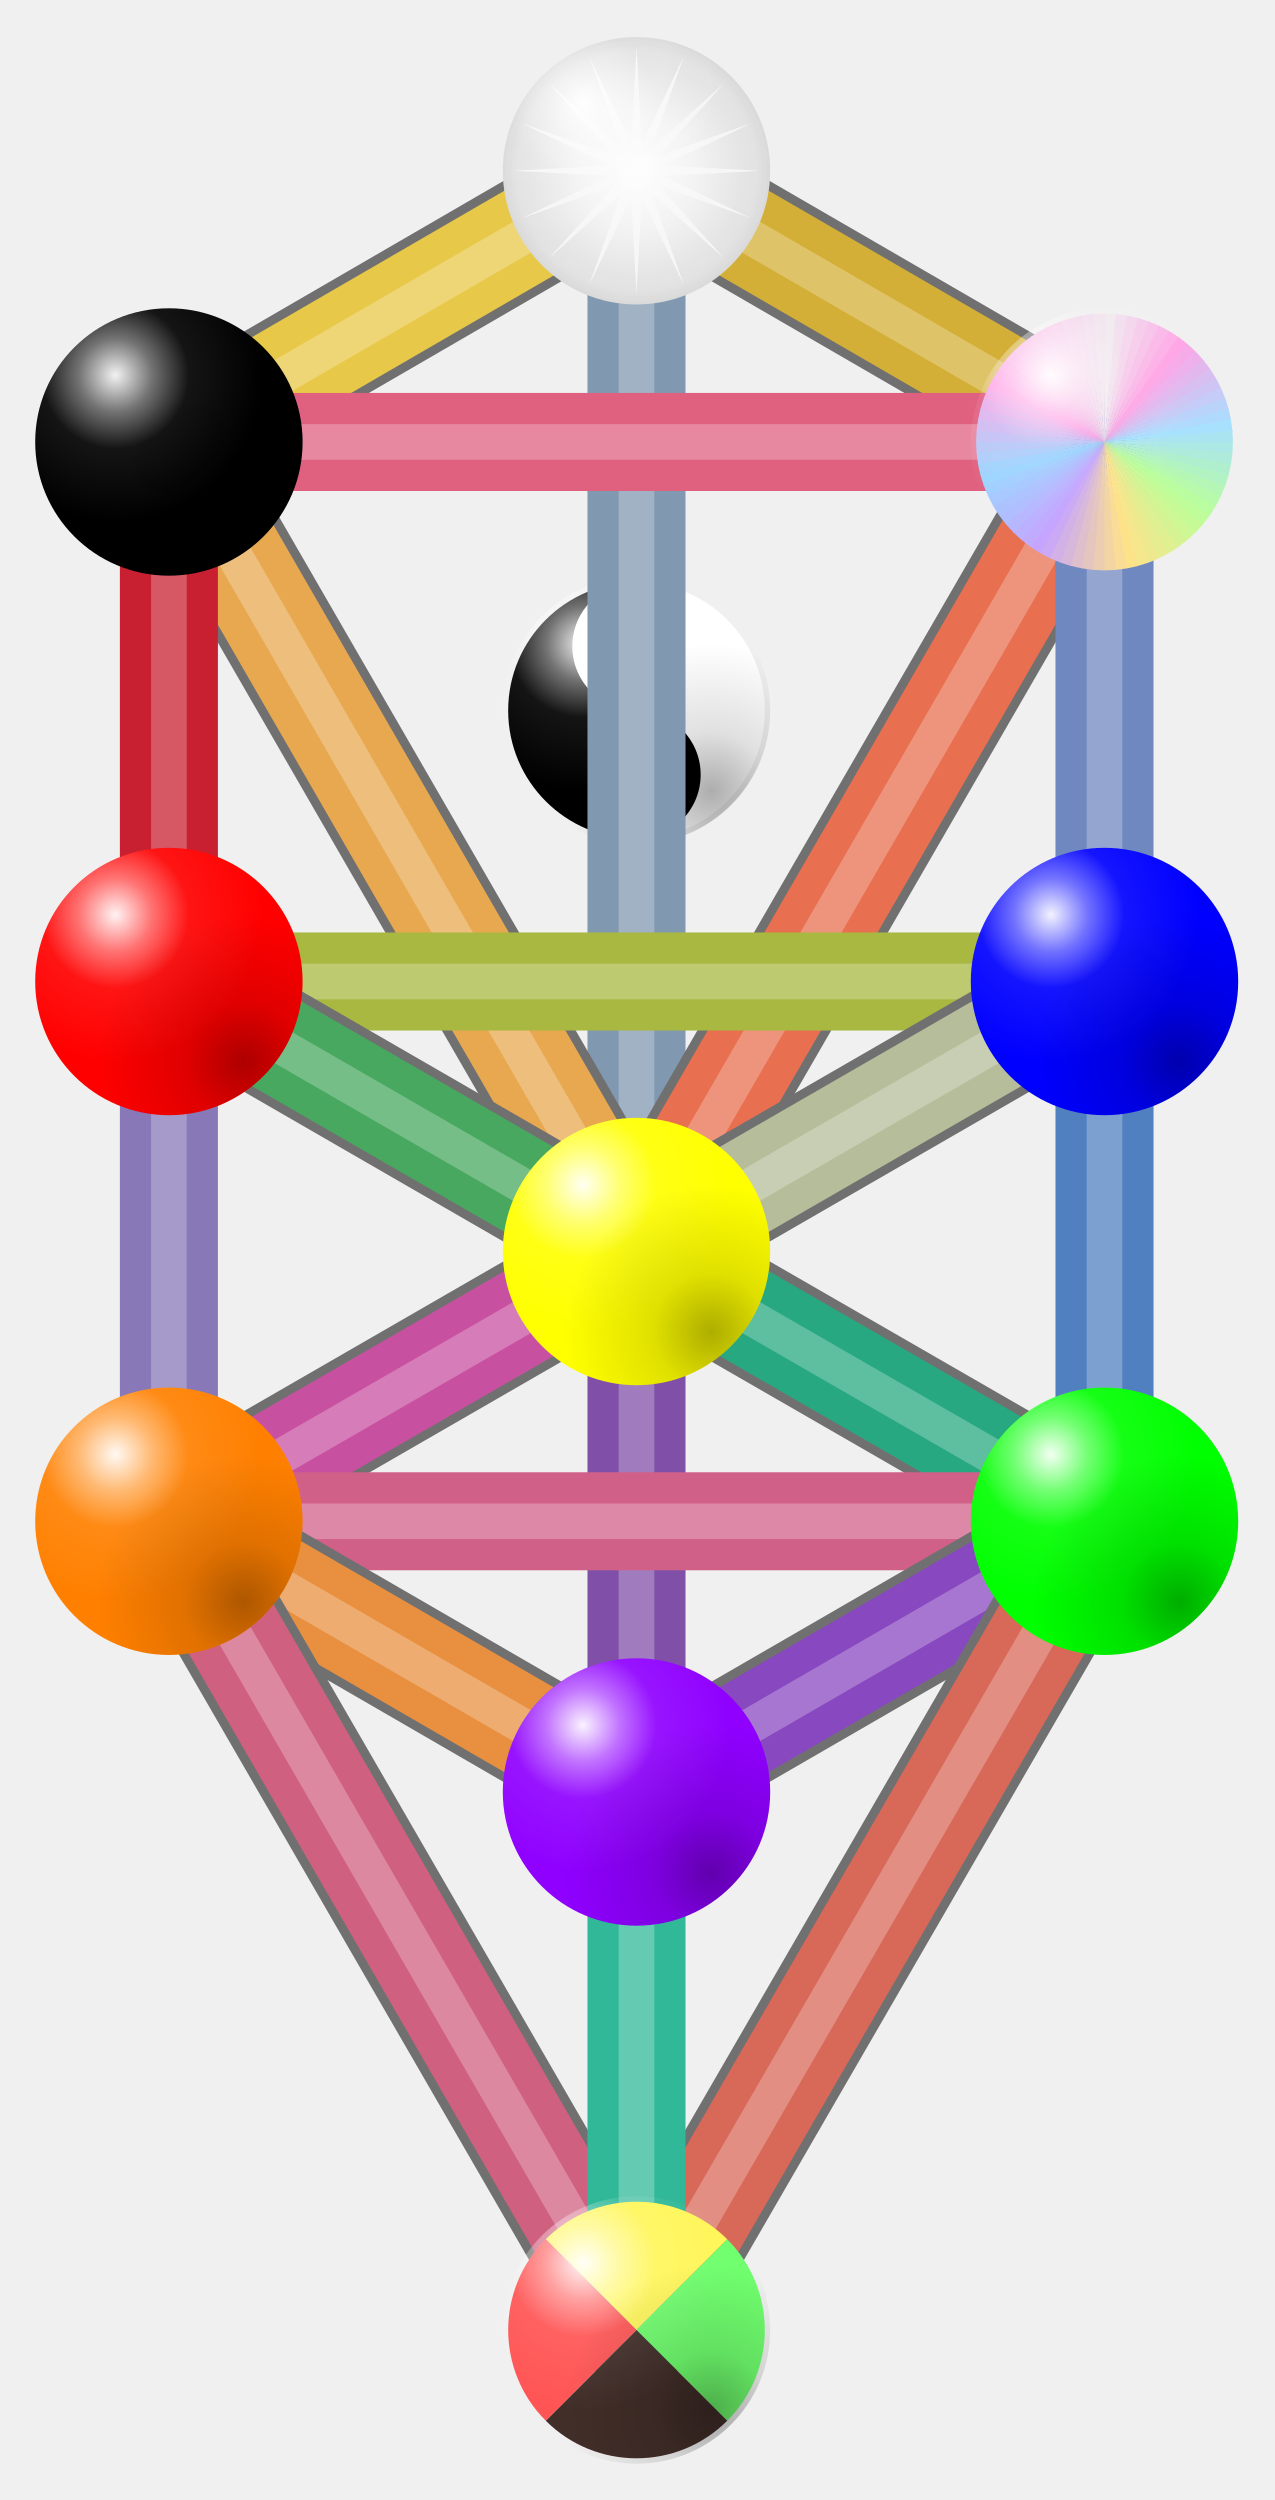
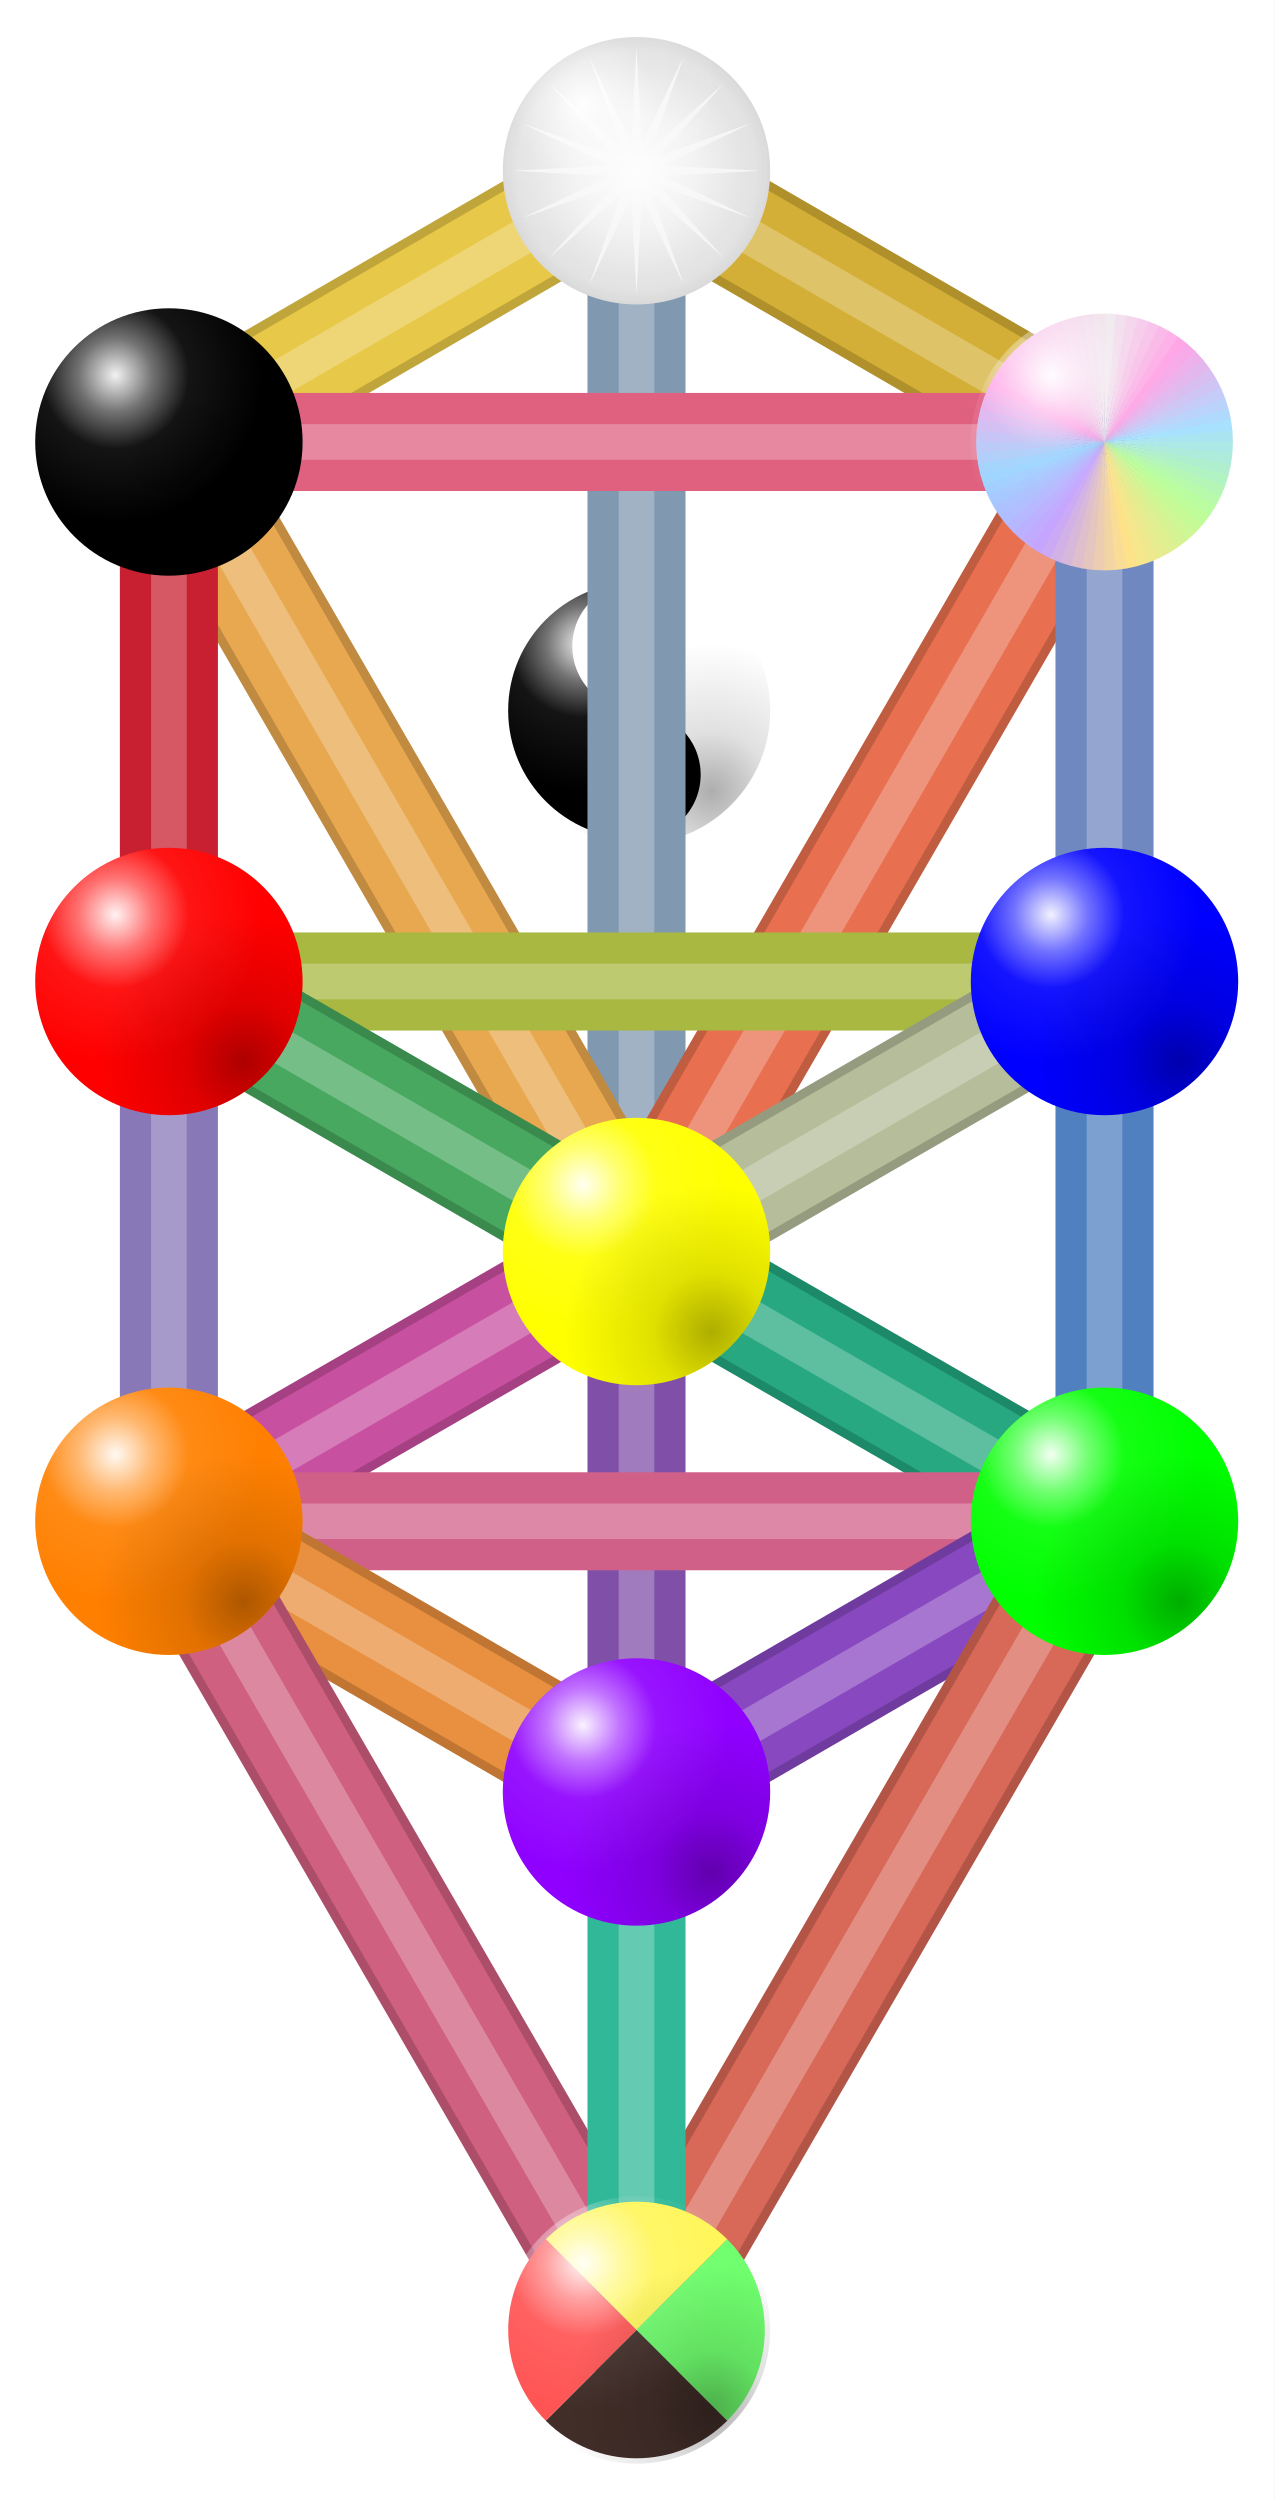
<svg xmlns="http://www.w3.org/2000/svg" viewBox="0 0 286 561" preserveAspectRatio="xMidYMid meet">
  <defs>
    <filter id="pathDarken">
      <feComponentTransfer>
        <feFuncR type="linear" slope="0.65" />
        <feFuncG type="linear" slope="0.65" />
        <feFuncB type="linear" slope="0.65" />
      </feComponentTransfer>
    </filter>
    <radialGradient id="spec-kether" cx="30%" cy="25%" r="55%" fx="30%" fy="25%">
      <stop offset="0%" stop-color="white" stop-opacity="0.95" />
      <stop offset="25%" stop-color="white" stop-opacity="0.45" />
      <stop offset="50%" stop-color="white" stop-opacity="0.08" />
      <stop offset="100%" stop-color="white" stop-opacity="0" />
    </radialGradient>
    <radialGradient id="shad-kether" cx="78%" cy="80%" r="55%" fx="78%" fy="80%">
      <stop offset="0%" stop-color="black" stop-opacity="0.32" />
      <stop offset="40%" stop-color="black" stop-opacity="0.12" />
      <stop offset="100%" stop-color="black" stop-opacity="0" />
    </radialGradient>
    <clipPath id="clip-kether">
      <circle cx="142.83" cy="38.32" r="30" />
    </clipPath>
    <radialGradient id="spec-chokhmah" cx="30%" cy="25%" r="55%" fx="30%" fy="25%">
      <stop offset="0%" stop-color="white" stop-opacity="0.95" />
      <stop offset="25%" stop-color="white" stop-opacity="0.45" />
      <stop offset="50%" stop-color="white" stop-opacity="0.08" />
      <stop offset="100%" stop-color="white" stop-opacity="0" />
    </radialGradient>
    <radialGradient id="shad-chokhmah" cx="78%" cy="80%" r="55%" fx="78%" fy="80%">
      <stop offset="0%" stop-color="black" stop-opacity="0.32" />
      <stop offset="40%" stop-color="black" stop-opacity="0.12" />
      <stop offset="100%" stop-color="black" stop-opacity="0" />
    </radialGradient>
    <clipPath id="clip-chokhmah">
      <circle cx="247.85" cy="99.18" r="30" />
    </clipPath>
    <radialGradient id="spec-binah" cx="30%" cy="25%" r="55%" fx="30%" fy="25%">
      <stop offset="0%" stop-color="white" stop-opacity="0.95" />
      <stop offset="25%" stop-color="white" stop-opacity="0.45" />
      <stop offset="50%" stop-color="white" stop-opacity="0.08" />
      <stop offset="100%" stop-color="white" stop-opacity="0" />
    </radialGradient>
    <radialGradient id="shad-binah" cx="78%" cy="80%" r="55%" fx="78%" fy="80%">
      <stop offset="0%" stop-color="black" stop-opacity="0.32" />
      <stop offset="40%" stop-color="black" stop-opacity="0.12" />
      <stop offset="100%" stop-color="black" stop-opacity="0" />
    </radialGradient>
    <clipPath id="clip-binah">
      <circle cx="37.9" cy="99.18" r="30" />
    </clipPath>
    <radialGradient id="spec-daath" cx="30%" cy="25%" r="55%" fx="30%" fy="25%">
      <stop offset="0%" stop-color="white" stop-opacity="0.95" />
      <stop offset="25%" stop-color="white" stop-opacity="0.45" />
      <stop offset="50%" stop-color="white" stop-opacity="0.08" />
      <stop offset="100%" stop-color="white" stop-opacity="0" />
    </radialGradient>
    <radialGradient id="shad-daath" cx="78%" cy="80%" r="55%" fx="78%" fy="80%">
      <stop offset="0%" stop-color="black" stop-opacity="0.32" />
      <stop offset="40%" stop-color="black" stop-opacity="0.12" />
      <stop offset="100%" stop-color="black" stop-opacity="0" />
    </radialGradient>
    <clipPath id="clip-daath">
      <circle cx="142.83" cy="159.44" r="30" />
    </clipPath>
    <radialGradient id="spec-chesed" cx="30%" cy="25%" r="55%" fx="30%" fy="25%">
      <stop offset="0%" stop-color="white" stop-opacity="0.95" />
      <stop offset="25%" stop-color="white" stop-opacity="0.45" />
      <stop offset="50%" stop-color="white" stop-opacity="0.08" />
      <stop offset="100%" stop-color="white" stop-opacity="0" />
    </radialGradient>
    <radialGradient id="shad-chesed" cx="78%" cy="80%" r="55%" fx="78%" fy="80%">
      <stop offset="0%" stop-color="black" stop-opacity="0.32" />
      <stop offset="40%" stop-color="black" stop-opacity="0.12" />
      <stop offset="100%" stop-color="black" stop-opacity="0" />
    </radialGradient>
    <clipPath id="clip-chesed">
      <circle cx="247.85" cy="220.25" r="30" />
    </clipPath>
    <radialGradient id="spec-geburah" cx="30%" cy="25%" r="55%" fx="30%" fy="25%">
      <stop offset="0%" stop-color="white" stop-opacity="0.95" />
      <stop offset="25%" stop-color="white" stop-opacity="0.45" />
      <stop offset="50%" stop-color="white" stop-opacity="0.08" />
      <stop offset="100%" stop-color="white" stop-opacity="0" />
    </radialGradient>
    <radialGradient id="shad-geburah" cx="78%" cy="80%" r="55%" fx="78%" fy="80%">
      <stop offset="0%" stop-color="black" stop-opacity="0.32" />
      <stop offset="40%" stop-color="black" stop-opacity="0.12" />
      <stop offset="100%" stop-color="black" stop-opacity="0" />
    </radialGradient>
    <clipPath id="clip-geburah">
      <circle cx="37.9" cy="220.25" r="30" />
    </clipPath>
    <radialGradient id="spec-tiphareth" cx="30%" cy="25%" r="55%" fx="30%" fy="25%">
      <stop offset="0%" stop-color="white" stop-opacity="0.95" />
      <stop offset="25%" stop-color="white" stop-opacity="0.45" />
      <stop offset="50%" stop-color="white" stop-opacity="0.08" />
      <stop offset="100%" stop-color="white" stop-opacity="0" />
    </radialGradient>
    <radialGradient id="shad-tiphareth" cx="78%" cy="80%" r="55%" fx="78%" fy="80%">
      <stop offset="0%" stop-color="black" stop-opacity="0.32" />
      <stop offset="40%" stop-color="black" stop-opacity="0.12" />
      <stop offset="100%" stop-color="black" stop-opacity="0" />
    </radialGradient>
    <clipPath id="clip-tiphareth">
      <circle cx="142.83" cy="280.84" r="30" />
    </clipPath>
    <radialGradient id="spec-netzach" cx="30%" cy="25%" r="55%" fx="30%" fy="25%">
      <stop offset="0%" stop-color="white" stop-opacity="0.95" />
      <stop offset="25%" stop-color="white" stop-opacity="0.45" />
      <stop offset="50%" stop-color="white" stop-opacity="0.08" />
      <stop offset="100%" stop-color="white" stop-opacity="0" />
    </radialGradient>
    <radialGradient id="shad-netzach" cx="78%" cy="80%" r="55%" fx="78%" fy="80%">
      <stop offset="0%" stop-color="black" stop-opacity="0.32" />
      <stop offset="40%" stop-color="black" stop-opacity="0.12" />
      <stop offset="100%" stop-color="black" stop-opacity="0" />
    </radialGradient>
    <clipPath id="clip-netzach">
      <circle cx="247.85" cy="341.37" r="30" />
    </clipPath>
    <radialGradient id="spec-hod" cx="30%" cy="25%" r="55%" fx="30%" fy="25%">
      <stop offset="0%" stop-color="white" stop-opacity="0.95" />
      <stop offset="25%" stop-color="white" stop-opacity="0.45" />
      <stop offset="50%" stop-color="white" stop-opacity="0.08" />
      <stop offset="100%" stop-color="white" stop-opacity="0" />
    </radialGradient>
    <radialGradient id="shad-hod" cx="78%" cy="80%" r="55%" fx="78%" fy="80%">
      <stop offset="0%" stop-color="black" stop-opacity="0.32" />
      <stop offset="40%" stop-color="black" stop-opacity="0.12" />
      <stop offset="100%" stop-color="black" stop-opacity="0" />
    </radialGradient>
    <clipPath id="clip-hod">
      <circle cx="37.9" cy="341.37" r="30" />
    </clipPath>
    <radialGradient id="spec-yesod" cx="30%" cy="25%" r="55%" fx="30%" fy="25%">
      <stop offset="0%" stop-color="white" stop-opacity="0.95" />
      <stop offset="25%" stop-color="white" stop-opacity="0.45" />
      <stop offset="50%" stop-color="white" stop-opacity="0.08" />
      <stop offset="100%" stop-color="white" stop-opacity="0" />
    </radialGradient>
    <radialGradient id="shad-yesod" cx="78%" cy="80%" r="55%" fx="78%" fy="80%">
      <stop offset="0%" stop-color="black" stop-opacity="0.32" />
      <stop offset="40%" stop-color="black" stop-opacity="0.12" />
      <stop offset="100%" stop-color="black" stop-opacity="0" />
    </radialGradient>
    <clipPath id="clip-yesod">
      <circle cx="142.83" cy="402.12" r="30" />
    </clipPath>
    <radialGradient id="spec-malkuth" cx="30%" cy="25%" r="55%" fx="30%" fy="25%">
      <stop offset="0%" stop-color="white" stop-opacity="0.95" />
      <stop offset="25%" stop-color="white" stop-opacity="0.45" />
      <stop offset="50%" stop-color="white" stop-opacity="0.08" />
      <stop offset="100%" stop-color="white" stop-opacity="0" />
    </radialGradient>
    <radialGradient id="shad-malkuth" cx="78%" cy="80%" r="55%" fx="78%" fy="80%">
      <stop offset="0%" stop-color="black" stop-opacity="0.32" />
      <stop offset="40%" stop-color="black" stop-opacity="0.12" />
      <stop offset="100%" stop-color="black" stop-opacity="0" />
    </radialGradient>
    <clipPath id="clip-malkuth">
      <circle cx="142.83" cy="522.85" r="30" />
    </clipPath>
    <radialGradient id="kether-glow" cx="50%" cy="50%" r="50%">
      <stop offset="0%" stop-color="white" stop-opacity="0.95" />
      <stop offset="45%" stop-color="white" stop-opacity="0.6" />
      <stop offset="80%" stop-color="white" stop-opacity="0.15" />
      <stop offset="100%" stop-color="white" stop-opacity="0" />
    </radialGradient>
    <linearGradient id="kether-facet" x1="0" y1="0" x2="0" y2="1">
      <stop offset="0%" stop-color="white" stop-opacity="0.9" />
      <stop offset="50%" stop-color="white" stop-opacity="0.5" />
      <stop offset="100%" stop-color="white" stop-opacity="0.1" />
    </linearGradient>
    <radialGradient id="kether-rim" cx="50%" cy="50%" r="75%">
      <stop offset="60%" stop-color="black" stop-opacity="0" />
      <stop offset="100%" stop-color="black" stop-opacity="0.18" />
    </radialGradient>
  </defs>
+   <rect x="0" y="0" width="286" height="561" fill="white" />
  <g id="spheres-behind-paths">
    <g id="sphere-daath" clip-path="url(#clip-daath)">
      <g transform="rotate(180 142.83 159.44)">
        <circle cx="142.83" cy="159.44" r="28.8" fill="white" />
        <path d="M142.83,130.64 A28.8,28.8 0 1,1 142.83,188.24 A14.4,14.4 0 1,0 142.83,159.44 A14.4,14.4 0 1,1 142.83,130.64" fill="black" />
        <circle cx="142.83" cy="145.04" r="3.6" fill="white" />
        <circle cx="142.83" cy="173.84" r="3.6" fill="black" />
      </g>
      <circle cx="142.83" cy="159.44" r="30" fill="url(#spec-daath)" />
      <circle cx="142.83" cy="159.44" r="30" fill="url(#shad-daath)" />
    </g>
  </g>
  <g id="paths">
-     <line x1="142.83" y1="38.32" x2="247.85" y2="99.18" stroke="#888888" stroke-width="26" stroke-linecap="round" filter="url(#pathDarken)" />
+     <line x1="142.83" y1="38.32" x2="247.85" y2="99.18" stroke="#D4AF37" stroke-width="26" stroke-linecap="round" filter="url(#pathDarken)" />
    <line x1="142.83" y1="38.32" x2="247.85" y2="99.18" stroke="#D4AF37" stroke-width="22" stroke-linecap="round" />
    <line x1="142.83" y1="38.32" x2="247.85" y2="99.18" stroke="white" stroke-opacity="0.25" stroke-width="8" stroke-linecap="round" />
-     <line x1="142.83" y1="38.32" x2="37.9" y2="99.18" stroke="#888888" stroke-width="26" stroke-linecap="round" filter="url(#pathDarken)" />
+     <line x1="142.83" y1="38.32" x2="37.9" y2="99.18" stroke="#E8C848" stroke-width="26" stroke-linecap="round" filter="url(#pathDarken)" />
    <line x1="142.83" y1="38.32" x2="37.9" y2="99.18" stroke="#E8C848" stroke-width="22" stroke-linecap="round" />
    <line x1="142.83" y1="38.32" x2="37.9" y2="99.18" stroke="white" stroke-opacity="0.25" stroke-width="8" stroke-linecap="round" />
-     <line x1="142.83" y1="38.32" x2="142.83" y2="280.84" stroke="#888888" stroke-width="26" stroke-linecap="round" filter="url(#pathDarken)" />
+     <line x1="142.83" y1="38.32" x2="142.83" y2="280.84" stroke="#8098B0" stroke-width="26" stroke-linecap="round" filter="url(#pathDarken)" />
    <line x1="142.83" y1="38.32" x2="142.83" y2="280.84" stroke="#8098B0" stroke-width="22" stroke-linecap="round" />
    <line x1="142.83" y1="38.32" x2="142.83" y2="280.84" stroke="white" stroke-opacity="0.25" stroke-width="8" stroke-linecap="round" />
-     <line x1="247.85" y1="99.18" x2="37.9" y2="99.18" stroke="#888888" stroke-width="26" stroke-linecap="round" filter="url(#pathDarken)" />
+     <line x1="247.85" y1="99.18" x2="37.9" y2="99.18" stroke="#E06080" stroke-width="26" stroke-linecap="round" filter="url(#pathDarken)" />
    <line x1="247.85" y1="99.18" x2="37.9" y2="99.18" stroke="#E06080" stroke-width="22" stroke-linecap="round" />
    <line x1="247.85" y1="99.18" x2="37.9" y2="99.18" stroke="white" stroke-opacity="0.25" stroke-width="8" stroke-linecap="round" />
-     <line x1="247.85" y1="99.18" x2="142.83" y2="280.84" stroke="#888888" stroke-width="26" stroke-linecap="round" filter="url(#pathDarken)" />
+     <line x1="247.85" y1="99.18" x2="142.83" y2="280.84" stroke="#E87050" stroke-width="26" stroke-linecap="round" filter="url(#pathDarken)" />
    <line x1="247.85" y1="99.18" x2="142.83" y2="280.84" stroke="#E87050" stroke-width="22" stroke-linecap="round" />
    <line x1="247.85" y1="99.18" x2="142.83" y2="280.84" stroke="white" stroke-opacity="0.25" stroke-width="8" stroke-linecap="round" />
-     <line x1="247.85" y1="99.18" x2="247.85" y2="220.25" stroke="#888888" stroke-width="26" stroke-linecap="round" filter="url(#pathDarken)" />
+     <line x1="247.85" y1="99.18" x2="247.85" y2="220.25" stroke="#7088C0" stroke-width="26" stroke-linecap="round" filter="url(#pathDarken)" />
    <line x1="247.85" y1="99.18" x2="247.85" y2="220.25" stroke="#7088C0" stroke-width="22" stroke-linecap="round" />
    <line x1="247.85" y1="99.18" x2="247.85" y2="220.25" stroke="white" stroke-opacity="0.25" stroke-width="8" stroke-linecap="round" />
-     <line x1="37.9" y1="99.18" x2="142.83" y2="280.84" stroke="#888888" stroke-width="26" stroke-linecap="round" filter="url(#pathDarken)" />
+     <line x1="37.9" y1="99.18" x2="142.83" y2="280.84" stroke="#E8A850" stroke-width="26" stroke-linecap="round" filter="url(#pathDarken)" />
    <line x1="37.9" y1="99.18" x2="142.83" y2="280.84" stroke="#E8A850" stroke-width="22" stroke-linecap="round" />
    <line x1="37.9" y1="99.18" x2="142.83" y2="280.84" stroke="white" stroke-opacity="0.25" stroke-width="8" stroke-linecap="round" />
-     <line x1="37.9" y1="99.18" x2="37.9" y2="220.25" stroke="#888888" stroke-width="26" stroke-linecap="round" filter="url(#pathDarken)" />
+     <line x1="37.9" y1="99.18" x2="37.9" y2="220.25" stroke="#C82030" stroke-width="26" stroke-linecap="round" filter="url(#pathDarken)" />
    <line x1="37.9" y1="99.18" x2="37.9" y2="220.25" stroke="#C82030" stroke-width="22" stroke-linecap="round" />
    <line x1="37.9" y1="99.18" x2="37.9" y2="220.25" stroke="white" stroke-opacity="0.25" stroke-width="8" stroke-linecap="round" />
-     <line x1="247.85" y1="220.25" x2="37.9" y2="220.25" stroke="#888888" stroke-width="26" stroke-linecap="round" filter="url(#pathDarken)" />
+     <line x1="247.85" y1="220.25" x2="37.9" y2="220.25" stroke="#A8B840" stroke-width="26" stroke-linecap="round" filter="url(#pathDarken)" />
    <line x1="247.85" y1="220.25" x2="37.9" y2="220.25" stroke="#A8B840" stroke-width="22" stroke-linecap="round" />
    <line x1="247.85" y1="220.25" x2="37.9" y2="220.25" stroke="white" stroke-opacity="0.25" stroke-width="8" stroke-linecap="round" />
-     <line x1="247.85" y1="220.25" x2="142.83" y2="280.84" stroke="#888888" stroke-width="26" stroke-linecap="round" filter="url(#pathDarken)" />
+     <line x1="247.85" y1="220.25" x2="142.83" y2="280.84" stroke="#B6BD9A" stroke-width="26" stroke-linecap="round" filter="url(#pathDarken)" />
    <line x1="247.85" y1="220.25" x2="142.83" y2="280.84" stroke="#B6BD9A" stroke-width="22" stroke-linecap="round" />
    <line x1="247.85" y1="220.25" x2="142.83" y2="280.84" stroke="white" stroke-opacity="0.25" stroke-width="8" stroke-linecap="round" />
-     <line x1="247.85" y1="220.25" x2="247.85" y2="341.37" stroke="#888888" stroke-width="26" stroke-linecap="round" filter="url(#pathDarken)" />
+     <line x1="247.85" y1="220.25" x2="247.85" y2="341.37" stroke="#5080C0" stroke-width="26" stroke-linecap="round" filter="url(#pathDarken)" />
    <line x1="247.85" y1="220.25" x2="247.85" y2="341.37" stroke="#5080C0" stroke-width="22" stroke-linecap="round" />
    <line x1="247.85" y1="220.25" x2="247.85" y2="341.37" stroke="white" stroke-opacity="0.25" stroke-width="8" stroke-linecap="round" />
-     <line x1="37.9" y1="220.25" x2="142.83" y2="280.84" stroke="#888888" stroke-width="26" stroke-linecap="round" filter="url(#pathDarken)" />
+     <line x1="37.9" y1="220.25" x2="142.83" y2="280.84" stroke="#48A860" stroke-width="26" stroke-linecap="round" filter="url(#pathDarken)" />
    <line x1="37.9" y1="220.25" x2="142.83" y2="280.84" stroke="#48A860" stroke-width="22" stroke-linecap="round" />
    <line x1="37.9" y1="220.25" x2="142.83" y2="280.84" stroke="white" stroke-opacity="0.25" stroke-width="8" stroke-linecap="round" />
-     <line x1="37.9" y1="220.25" x2="37.9" y2="341.37" stroke="#888888" stroke-width="26" stroke-linecap="round" filter="url(#pathDarken)" />
+     <line x1="37.9" y1="220.25" x2="37.9" y2="341.37" stroke="#8878B8" stroke-width="26" stroke-linecap="round" filter="url(#pathDarken)" />
    <line x1="37.9" y1="220.25" x2="37.9" y2="341.37" stroke="#8878B8" stroke-width="22" stroke-linecap="round" />
    <line x1="37.9" y1="220.25" x2="37.9" y2="341.37" stroke="white" stroke-opacity="0.25" stroke-width="8" stroke-linecap="round" />
-     <line x1="142.83" y1="280.84" x2="247.85" y2="341.37" stroke="#888888" stroke-width="26" stroke-linecap="round" filter="url(#pathDarken)" />
+     <line x1="142.83" y1="280.84" x2="247.85" y2="341.37" stroke="#28A880" stroke-width="26" stroke-linecap="round" filter="url(#pathDarken)" />
    <line x1="142.83" y1="280.84" x2="247.85" y2="341.37" stroke="#28A880" stroke-width="22" stroke-linecap="round" />
    <line x1="142.83" y1="280.84" x2="247.85" y2="341.37" stroke="white" stroke-opacity="0.25" stroke-width="8" stroke-linecap="round" />
-     <line x1="142.83" y1="280.84" x2="142.83" y2="402.12" stroke="#888888" stroke-width="26" stroke-linecap="round" filter="url(#pathDarken)" />
+     <line x1="142.83" y1="280.84" x2="142.83" y2="402.12" stroke="#8050A8" stroke-width="26" stroke-linecap="round" filter="url(#pathDarken)" />
    <line x1="142.83" y1="280.84" x2="142.83" y2="402.12" stroke="#8050A8" stroke-width="22" stroke-linecap="round" />
    <line x1="142.83" y1="280.84" x2="142.83" y2="402.12" stroke="white" stroke-opacity="0.25" stroke-width="8" stroke-linecap="round" />
-     <line x1="142.83" y1="280.84" x2="37.9" y2="341.37" stroke="#888888" stroke-width="26" stroke-linecap="round" filter="url(#pathDarken)" />
+     <line x1="142.83" y1="280.84" x2="37.9" y2="341.37" stroke="#C850A0" stroke-width="26" stroke-linecap="round" filter="url(#pathDarken)" />
    <line x1="142.83" y1="280.84" x2="37.9" y2="341.37" stroke="#C850A0" stroke-width="22" stroke-linecap="round" />
    <line x1="142.83" y1="280.84" x2="37.9" y2="341.37" stroke="white" stroke-opacity="0.25" stroke-width="8" stroke-linecap="round" />
-     <line x1="247.85" y1="341.37" x2="37.9" y2="341.37" stroke="#888888" stroke-width="26" stroke-linecap="round" filter="url(#pathDarken)" />
+     <line x1="247.85" y1="341.37" x2="37.9" y2="341.37" stroke="#D06088" stroke-width="26" stroke-linecap="round" filter="url(#pathDarken)" />
    <line x1="247.85" y1="341.37" x2="37.9" y2="341.37" stroke="#D06088" stroke-width="22" stroke-linecap="round" />
    <line x1="247.85" y1="341.37" x2="37.9" y2="341.37" stroke="white" stroke-opacity="0.25" stroke-width="8" stroke-linecap="round" />
-     <line x1="247.85" y1="341.37" x2="142.83" y2="402.12" stroke="#888888" stroke-width="26" stroke-linecap="round" filter="url(#pathDarken)" />
+     <line x1="247.85" y1="341.37" x2="142.83" y2="402.12" stroke="#8848C0" stroke-width="26" stroke-linecap="round" filter="url(#pathDarken)" />
    <line x1="247.85" y1="341.37" x2="142.83" y2="402.12" stroke="#8848C0" stroke-width="22" stroke-linecap="round" />
    <line x1="247.85" y1="341.37" x2="142.83" y2="402.12" stroke="white" stroke-opacity="0.25" stroke-width="8" stroke-linecap="round" />
-     <line x1="247.85" y1="341.37" x2="142.83" y2="522.85" stroke="#888888" stroke-width="26" stroke-linecap="round" filter="url(#pathDarken)" />
+     <line x1="247.85" y1="341.37" x2="142.83" y2="522.85" stroke="#D86858" stroke-width="26" stroke-linecap="round" filter="url(#pathDarken)" />
    <line x1="247.85" y1="341.37" x2="142.83" y2="522.85" stroke="#D86858" stroke-width="22" stroke-linecap="round" />
    <line x1="247.85" y1="341.37" x2="142.83" y2="522.85" stroke="white" stroke-opacity="0.25" stroke-width="8" stroke-linecap="round" />
-     <line x1="37.9" y1="341.37" x2="142.83" y2="402.12" stroke="#888888" stroke-width="26" stroke-linecap="round" filter="url(#pathDarken)" />
+     <line x1="37.9" y1="341.37" x2="142.83" y2="402.12" stroke="#E89040" stroke-width="26" stroke-linecap="round" filter="url(#pathDarken)" />
    <line x1="37.9" y1="341.37" x2="142.83" y2="402.12" stroke="#E89040" stroke-width="22" stroke-linecap="round" />
    <line x1="37.9" y1="341.37" x2="142.83" y2="402.12" stroke="white" stroke-opacity="0.25" stroke-width="8" stroke-linecap="round" />
-     <line x1="37.9" y1="341.37" x2="142.83" y2="522.85" stroke="#888888" stroke-width="26" stroke-linecap="round" filter="url(#pathDarken)" />
+     <line x1="37.9" y1="341.37" x2="142.83" y2="522.85" stroke="#D06080" stroke-width="26" stroke-linecap="round" filter="url(#pathDarken)" />
    <line x1="37.9" y1="341.37" x2="142.83" y2="522.85" stroke="#D06080" stroke-width="22" stroke-linecap="round" />
    <line x1="37.9" y1="341.37" x2="142.83" y2="522.85" stroke="white" stroke-opacity="0.25" stroke-width="8" stroke-linecap="round" />
-     <line x1="142.83" y1="402.12" x2="142.83" y2="522.85" stroke="#888888" stroke-width="26" stroke-linecap="round" filter="url(#pathDarken)" />
+     <line x1="142.83" y1="402.12" x2="142.83" y2="522.85" stroke="#30B898" stroke-width="26" stroke-linecap="round" filter="url(#pathDarken)" />
    <line x1="142.83" y1="402.12" x2="142.83" y2="522.85" stroke="#30B898" stroke-width="22" stroke-linecap="round" />
    <line x1="142.83" y1="402.12" x2="142.83" y2="522.85" stroke="white" stroke-opacity="0.25" stroke-width="8" stroke-linecap="round" />
  </g>
  <g id="spheres">
    <g id="sphere-kether" clip-path="url(#clip-kether)">
      <circle cx="142.83" cy="38.32" r="30" fill="#e0e0e0" />
      <circle cx="142.83" cy="38.32" r="30" fill="url(#kether-glow)" />
      <g opacity="0.85">
        <g transform="rotate(0 142.83 38.32)">
          <polygon points="141.63,32.92 142.83,10.72 144.03,32.92 142.83,38.32" fill="url(#kether-facet)" />
        </g>
        <g transform="rotate(22.5 142.83 38.32)">
          <polygon points="141.63,32.92 142.83,10.72 144.03,32.92 142.83,38.32" fill="url(#kether-facet)" />
        </g>
        <g transform="rotate(45 142.83 38.32)">
          <polygon points="141.63,32.92 142.83,10.72 144.03,32.92 142.83,38.32" fill="url(#kether-facet)" />
        </g>
        <g transform="rotate(67.5 142.83 38.32)">
          <polygon points="141.63,32.92 142.83,10.72 144.03,32.92 142.83,38.32" fill="url(#kether-facet)" />
        </g>
        <g transform="rotate(90 142.83 38.32)">
          <polygon points="141.63,32.92 142.83,10.72 144.03,32.92 142.83,38.32" fill="url(#kether-facet)" />
        </g>
        <g transform="rotate(112.5 142.83 38.32)">
          <polygon points="141.63,32.92 142.83,10.72 144.03,32.92 142.83,38.32" fill="url(#kether-facet)" />
        </g>
        <g transform="rotate(135 142.83 38.32)">
          <polygon points="141.63,32.92 142.83,10.72 144.03,32.92 142.83,38.32" fill="url(#kether-facet)" />
        </g>
        <g transform="rotate(157.5 142.83 38.32)">
          <polygon points="141.63,32.92 142.83,10.72 144.03,32.92 142.83,38.32" fill="url(#kether-facet)" />
        </g>
        <g transform="rotate(180 142.83 38.32)">
          <polygon points="141.63,32.92 142.83,10.72 144.03,32.92 142.83,38.32" fill="url(#kether-facet)" />
        </g>
        <g transform="rotate(202.5 142.83 38.32)">
          <polygon points="141.63,32.92 142.83,10.72 144.03,32.92 142.83,38.32" fill="url(#kether-facet)" />
        </g>
        <g transform="rotate(225 142.83 38.32)">
          <polygon points="141.63,32.92 142.83,10.72 144.03,32.92 142.83,38.32" fill="url(#kether-facet)" />
        </g>
        <g transform="rotate(247.5 142.83 38.32)">
          <polygon points="141.63,32.92 142.83,10.72 144.03,32.92 142.83,38.32" fill="url(#kether-facet)" />
        </g>
        <g transform="rotate(270 142.83 38.32)">
          <polygon points="141.63,32.92 142.83,10.72 144.03,32.92 142.83,38.32" fill="url(#kether-facet)" />
        </g>
        <g transform="rotate(292.5 142.83 38.32)">
          <polygon points="141.63,32.92 142.83,10.72 144.03,32.92 142.83,38.32" fill="url(#kether-facet)" />
        </g>
        <g transform="rotate(315 142.83 38.32)">
          <polygon points="141.63,32.92 142.83,10.72 144.03,32.92 142.83,38.32" fill="url(#kether-facet)" />
        </g>
        <g transform="rotate(337.5 142.83 38.32)">
          <polygon points="141.63,32.92 142.83,10.72 144.03,32.92 142.83,38.32" fill="url(#kether-facet)" />
        </g>
      </g>
      <circle cx="142.83" cy="38.32" r="30" fill="url(#kether-rim)" />
      <circle cx="142.83" cy="38.32" r="30" fill="url(#spec-kether)" />
    </g>
    <g id="sphere-chokhmah" clip-path="url(#clip-chokhmah)">
      <path d="M 247.85 99.18 L 247.85 70.38 A 28.8 28.8 0 0 1 250.61 70.51 Z" fill="#f0e8ee" stroke="none" />
      <path d="M 247.85 99.18 L 250.36 70.49 A 28.8 28.8 0 0 1 253.1 70.86 Z" fill="#f2deed" stroke="none" />
      <path d="M 247.85 99.18 L 252.85 70.82 A 28.8 28.8 0 0 1 255.55 71.43 Z" fill="#f4d5ec" stroke="none" />
      <path d="M 247.85 99.18 L 255.3 71.36 A 28.8 28.8 0 0 1 257.94 72.2 Z" fill="#f6cbeb" stroke="none" />
      <path d="M 247.85 99.18 L 257.7 72.12 A 28.8 28.8 0 0 1 260.25 73.19 Z" fill="#f8c2ea" stroke="none" />
      <path d="M 247.85 99.18 L 260.02 73.08 A 28.8 28.8 0 0 1 262.47 74.37 Z" fill="#fab8e8" stroke="none" />
      <path d="M 247.85 99.18 L 262.25 74.24 A 28.8 28.8 0 0 1 264.57 75.73 Z" fill="#fdafe7" stroke="none" />
      <path d="M 247.85 99.18 L 264.37 75.59 A 28.8 28.8 0 0 1 266.55 77.28 Z" fill="#ffa5e6" stroke="none" />
      <path d="M 247.85 99.18 L 266.36 77.12 A 28.8 28.8 0 0 1 268.39 78.99 Z" fill="#f7a9e8" stroke="none" />
      <path d="M 247.85 99.18 L 268.21 78.82 A 28.8 28.8 0 0 1 270.07 80.86 Z" fill="#edb0eb" stroke="none" />
      <path d="M 247.85 99.18 L 269.91 80.67 A 28.8 28.8 0 0 1 271.58 82.87 Z" fill="#e2b7ee" stroke="none" />
      <path d="M 247.85 99.18 L 271.44 82.66 A 28.8 28.8 0 0 1 272.92 85 Z" fill="#d8bef1" stroke="none" />
      <path d="M 247.85 99.18 L 272.79 84.78 A 28.8 28.8 0 0 1 274.06 87.24 Z" fill="#cec5f4" stroke="none" />
      <path d="M 247.85 99.18 L 273.95 87.01 A 28.8 28.8 0 0 1 275 89.57 Z" fill="#c4ccf7" stroke="none" />
      <path d="M 247.85 99.18 L 274.91 89.33 A 28.8 28.8 0 0 1 275.73 91.97 Z" fill="#bad3fa" stroke="none" />
      <path d="M 247.85 99.18 L 275.67 91.73 A 28.8 28.8 0 0 1 276.26 94.43 Z" fill="#b0dafd" stroke="none" />
      <path d="M 247.85 99.18 L 276.21 94.18 A 28.8 28.8 0 0 1 276.56 96.92 Z" fill="#a7e1fd" stroke="none" />
      <path d="M 247.85 99.18 L 276.54 96.67 A 28.8 28.8 0 0 1 276.65 99.43 Z" fill="#aae4f1" stroke="none" />
      <path d="M 247.85 99.18 L 276.65 99.18 A 28.8 28.8 0 0 1 276.52 101.94 Z" fill="#ace8e6" stroke="none" />
      <path d="M 247.85 99.18 L 276.54 101.69 A 28.8 28.8 0 0 1 276.17 104.43 Z" fill="#aeebda" stroke="none" />
      <path d="M 247.85 99.18 L 276.21 104.18 A 28.8 28.8 0 0 1 275.6 106.88 Z" fill="#b0efce" stroke="none" />
      <path d="M 247.85 99.18 L 275.67 106.63 A 28.8 28.8 0 0 1 274.83 109.27 Z" fill="#b2f3c3" stroke="none" />
      <path d="M 247.85 99.18 L 274.91 109.03 A 28.8 28.8 0 0 1 273.84 111.58 Z" fill="#b5f6b7" stroke="none" />
      <path d="M 247.85 99.18 L 273.95 111.35 A 28.8 28.8 0 0 1 272.66 113.8 Z" fill="#b7faab" stroke="none" />
      <path d="M 247.85 99.18 L 272.79 113.58 A 28.8 28.8 0 0 1 271.3 115.9 Z" fill="#b9fda0" stroke="none" />
      <path d="M 247.85 99.18 L 271.44 115.7 A 28.8 28.8 0 0 1 269.75 117.88 Z" fill="#befd99" stroke="none" />
      <path d="M 247.85 99.18 L 269.91 117.69 A 28.8 28.8 0 0 1 268.04 119.72 Z" fill="#c6fa97" stroke="none" />
      <path d="M 247.85 99.18 L 268.21 119.54 A 28.8 28.8 0 0 1 266.17 121.4 Z" fill="#cef795" stroke="none" />
      <path d="M 247.85 99.18 L 266.36 121.24 A 28.8 28.8 0 0 1 264.16 122.91 Z" fill="#d6f393" stroke="none" />
      <path d="M 247.85 99.18 L 264.37 122.77 A 28.8 28.8 0 0 1 262.03 124.25 Z" fill="#def092" stroke="none" />
      <path d="M 247.85 99.18 L 262.25 124.12 A 28.8 28.8 0 0 1 259.79 125.39 Z" fill="#e6ec90" stroke="none" />
      <path d="M 247.85 99.18 L 260.02 125.28 A 28.8 28.8 0 0 1 257.46 126.33 Z" fill="#eee98e" stroke="none" />
      <path d="M 247.85 99.18 L 257.7 126.24 A 28.8 28.8 0 0 1 255.06 127.06 Z" fill="#f6e68c" stroke="none" />
      <path d="M 247.85 99.18 L 255.3 127 A 28.8 28.8 0 0 1 252.6 127.59 Z" fill="#fee28a" stroke="none" />
      <path d="M 247.85 99.18 L 252.85 127.54 A 28.8 28.8 0 0 1 250.11 127.89 Z" fill="#f9dc96" stroke="none" />
      <path d="M 247.85 99.18 L 250.36 127.87 A 28.8 28.8 0 0 1 247.6 127.98 Z" fill="#f3d5a3" stroke="none" />
      <path d="M 247.85 99.18 L 247.85 127.98 A 28.8 28.8 0 0 1 245.09 127.85 Z" fill="#eccdb1" stroke="none" />
      <path d="M 247.85 99.18 L 245.34 127.87 A 28.8 28.8 0 0 1 242.6 127.5 Z" fill="#e5c6bf" stroke="none" />
      <path d="M 247.85 99.18 L 242.85 127.54 A 28.8 28.8 0 0 1 240.15 126.93 Z" fill="#dfbfcc" stroke="none" />
      <path d="M 247.85 99.18 L 240.4 127 A 28.8 28.8 0 0 1 237.76 126.16 Z" fill="#d8b8da" stroke="none" />
      <path d="M 247.85 99.18 L 238 126.24 A 28.8 28.8 0 0 1 235.45 125.17 Z" fill="#d2b1e7" stroke="none" />
      <path d="M 247.85 99.18 L 235.68 125.28 A 28.8 28.8 0 0 1 233.23 123.99 Z" fill="#cba9f5" stroke="none" />
      <path d="M 247.85 99.18 L 233.45 124.12 A 28.8 28.8 0 0 1 231.13 122.63 Z" fill="#c5a5ff" stroke="none" />
      <path d="M 247.85 99.18 L 231.33 122.77 A 28.8 28.8 0 0 1 229.15 121.08 Z" fill="#c0abff" stroke="none" />
      <path d="M 247.85 99.18 L 229.34 121.24 A 28.8 28.8 0 0 1 227.31 119.37 Z" fill="#bbb1ff" stroke="none" />
      <path d="M 247.85 99.18 L 227.49 119.54 A 28.8 28.8 0 0 1 225.63 117.5 Z" fill="#b6b7ff" stroke="none" />
      <path d="M 247.85 99.18 L 225.79 117.69 A 28.8 28.8 0 0 1 224.12 115.49 Z" fill="#b0bdff" stroke="none" />
      <path d="M 247.85 99.18 L 224.26 115.7 A 28.8 28.8 0 0 1 222.78 113.36 Z" fill="#abc2ff" stroke="none" />
      <path d="M 247.85 99.18 L 222.91 113.58 A 28.8 28.8 0 0 1 221.64 111.12 Z" fill="#a6c8ff" stroke="none" />
      <path d="M 247.85 99.18 L 221.75 111.35 A 28.8 28.8 0 0 1 220.7 108.79 Z" fill="#a1ceff" stroke="none" />
      <path d="M 247.85 99.18 L 220.79 109.03 A 28.8 28.8 0 0 1 219.97 106.39 Z" fill="#9cd4ff" stroke="none" />
      <path d="M 247.85 99.18 L 220.03 106.63 A 28.8 28.8 0 0 1 219.44 103.93 Z" fill="#a1d2fd" stroke="none" />
      <path d="M 247.85 99.18 L 219.49 104.18 A 28.8 28.8 0 0 1 219.14 101.44 Z" fill="#adcdfa" stroke="none" />
      <path d="M 247.85 99.18 L 219.16 101.69 A 28.8 28.8 0 0 1 219.05 98.93 Z" fill="#b8c7f7" stroke="none" />
      <path d="M 247.85 99.18 L 219.05 99.18 A 28.8 28.8 0 0 1 219.18 96.42 Z" fill="#c4c1f5" stroke="none" />
      <path d="M 247.85 99.18 L 219.16 96.67 A 28.8 28.8 0 0 1 219.53 93.93 Z" fill="#d0bbf2" stroke="none" />
      <path d="M 247.85 99.18 L 219.49 94.18 A 28.8 28.8 0 0 1 220.1 91.48 Z" fill="#dbb5ef" stroke="none" />
      <path d="M 247.85 99.18 L 220.03 91.73 A 28.8 28.8 0 0 1 220.87 89.09 Z" fill="#e7afec" stroke="none" />
      <path d="M 247.85 99.18 L 220.79 89.33 A 28.8 28.8 0 0 1 221.86 86.78 Z" fill="#f3a9e9" stroke="none" />
      <path d="M 247.85 99.18 L 221.75 87.01 A 28.8 28.8 0 0 1 223.04 84.56 Z" fill="#ffa3e6" stroke="none" />
      <path d="M 247.85 99.18 L 222.91 84.78 A 28.8 28.8 0 0 1 224.4 82.46 Z" fill="#fea8e7" stroke="none" />
      <path d="M 247.85 99.18 L 224.26 82.66 A 28.8 28.8 0 0 1 225.95 80.48 Z" fill="#fdade7" stroke="none" />
      <path d="M 247.85 99.18 L 225.79 80.67 A 28.8 28.8 0 0 1 227.66 78.64 Z" fill="#fcb3e8" stroke="none" />
      <path d="M 247.85 99.18 L 227.49 78.82 A 28.8 28.8 0 0 1 229.53 76.96 Z" fill="#fab8e8" stroke="none" />
      <path d="M 247.85 99.18 L 229.34 77.12 A 28.8 28.8 0 0 1 231.54 75.45 Z" fill="#f9bde9" stroke="none" />
      <path d="M 247.85 99.18 L 231.33 75.59 A 28.8 28.8 0 0 1 233.67 74.11 Z" fill="#f8c3ea" stroke="none" />
      <path d="M 247.85 99.18 L 233.45 74.24 A 28.8 28.8 0 0 1 235.91 72.97 Z" fill="#f7c8ea" stroke="none" />
      <path d="M 247.85 99.18 L 235.68 73.08 A 28.8 28.8 0 0 1 238.24 72.03 Z" fill="#f6cdeb" stroke="none" />
      <path d="M 247.85 99.18 L 238 72.12 A 28.8 28.8 0 0 1 240.64 71.3 Z" fill="#f5d3ec" stroke="none" />
      <path d="M 247.85 99.18 L 240.4 71.36 A 28.8 28.8 0 0 1 243.1 70.77 Z" fill="#f3d8ec" stroke="none" />
      <path d="M 247.85 99.18 L 242.85 70.82 A 28.8 28.8 0 0 1 245.59 70.47 Z" fill="#f2dded" stroke="none" />
      <path d="M 247.85 99.18 L 245.34 70.49 A 28.8 28.8 0 0 1 248.1 70.38 Z" fill="#f1e3ed" stroke="none" />
      <circle cx="247.85" cy="99.18" r="30" fill="url(#spec-chokhmah)" />
    </g>
    <g id="sphere-binah" clip-path="url(#clip-binah)">
      <circle cx="37.9" cy="99.18" r="30" fill="#000000" />
      <circle cx="37.9" cy="99.18" r="30" fill="url(#spec-binah)" />
      <circle cx="37.9" cy="99.18" r="30" fill="url(#shad-binah)" />
    </g>
    <g id="sphere-chesed" clip-path="url(#clip-chesed)">
      <circle cx="247.85" cy="220.25" r="30" fill="#0000FF" />
      <circle cx="247.85" cy="220.25" r="30" fill="url(#spec-chesed)" />
      <circle cx="247.85" cy="220.25" r="30" fill="url(#shad-chesed)" />
    </g>
    <g id="sphere-geburah" clip-path="url(#clip-geburah)">
      <circle cx="37.9" cy="220.25" r="30" fill="#FF0000" />
      <circle cx="37.9" cy="220.25" r="30" fill="url(#spec-geburah)" />
      <circle cx="37.9" cy="220.25" r="30" fill="url(#shad-geburah)" />
    </g>
    <g id="sphere-tiphareth" clip-path="url(#clip-tiphareth)">
      <circle cx="142.83" cy="280.84" r="30" fill="#FFFF00" />
      <circle cx="142.83" cy="280.84" r="30" fill="url(#spec-tiphareth)" />
      <circle cx="142.83" cy="280.84" r="30" fill="url(#shad-tiphareth)" />
    </g>
    <g id="sphere-netzach" clip-path="url(#clip-netzach)">
      <circle cx="247.85" cy="341.37" r="30" fill="#00FF00" />
      <circle cx="247.85" cy="341.37" r="30" fill="url(#spec-netzach)" />
      <circle cx="247.85" cy="341.37" r="30" fill="url(#shad-netzach)" />
    </g>
    <g id="sphere-hod" clip-path="url(#clip-hod)">
      <circle cx="37.9" cy="341.37" r="30" fill="#FF8000" />
      <circle cx="37.9" cy="341.37" r="30" fill="url(#spec-hod)" />
      <circle cx="37.9" cy="341.37" r="30" fill="url(#shad-hod)" />
    </g>
    <g id="sphere-yesod" clip-path="url(#clip-yesod)">
      <circle cx="142.83" cy="402.12" r="30" fill="#8F00FF" />
      <circle cx="142.83" cy="402.12" r="30" fill="url(#spec-yesod)" />
      <circle cx="142.83" cy="402.12" r="30" fill="url(#shad-yesod)" />
    </g>
    <g id="sphere-malkuth" clip-path="url(#clip-malkuth)">
      <path d="M 142.83 522.85 L 122.47 502.49 A 28.8 28.8 0 0 1 163.19 502.49 Z" fill="#FFF659" stroke="none" />
      <path d="M 142.83 522.85 L 163.19 502.49 A 28.8 28.8 0 0 1 163.19 543.21 Z" fill="#70FF6E" stroke="none" />
      <path d="M 142.83 522.85 L 163.19 543.21 A 28.8 28.8 0 0 1 122.47 543.21 Z" fill="#422E29" stroke="none" />
      <path d="M 142.83 522.85 L 122.47 543.21 A 28.8 28.8 0 0 1 122.47 502.49 Z" fill="#FF5454" stroke="none" />
      <circle cx="142.83" cy="522.85" r="30" fill="url(#spec-malkuth)" />
      <circle cx="142.83" cy="522.85" r="30" fill="url(#shad-malkuth)" />
    </g>
  </g>
  <circle id="sphere-daath-hit-area" data-node-id="sphere:Daath" cx="142.83" cy="159.44" r="30" fill="transparent" pointer-events="all" />
</svg>
